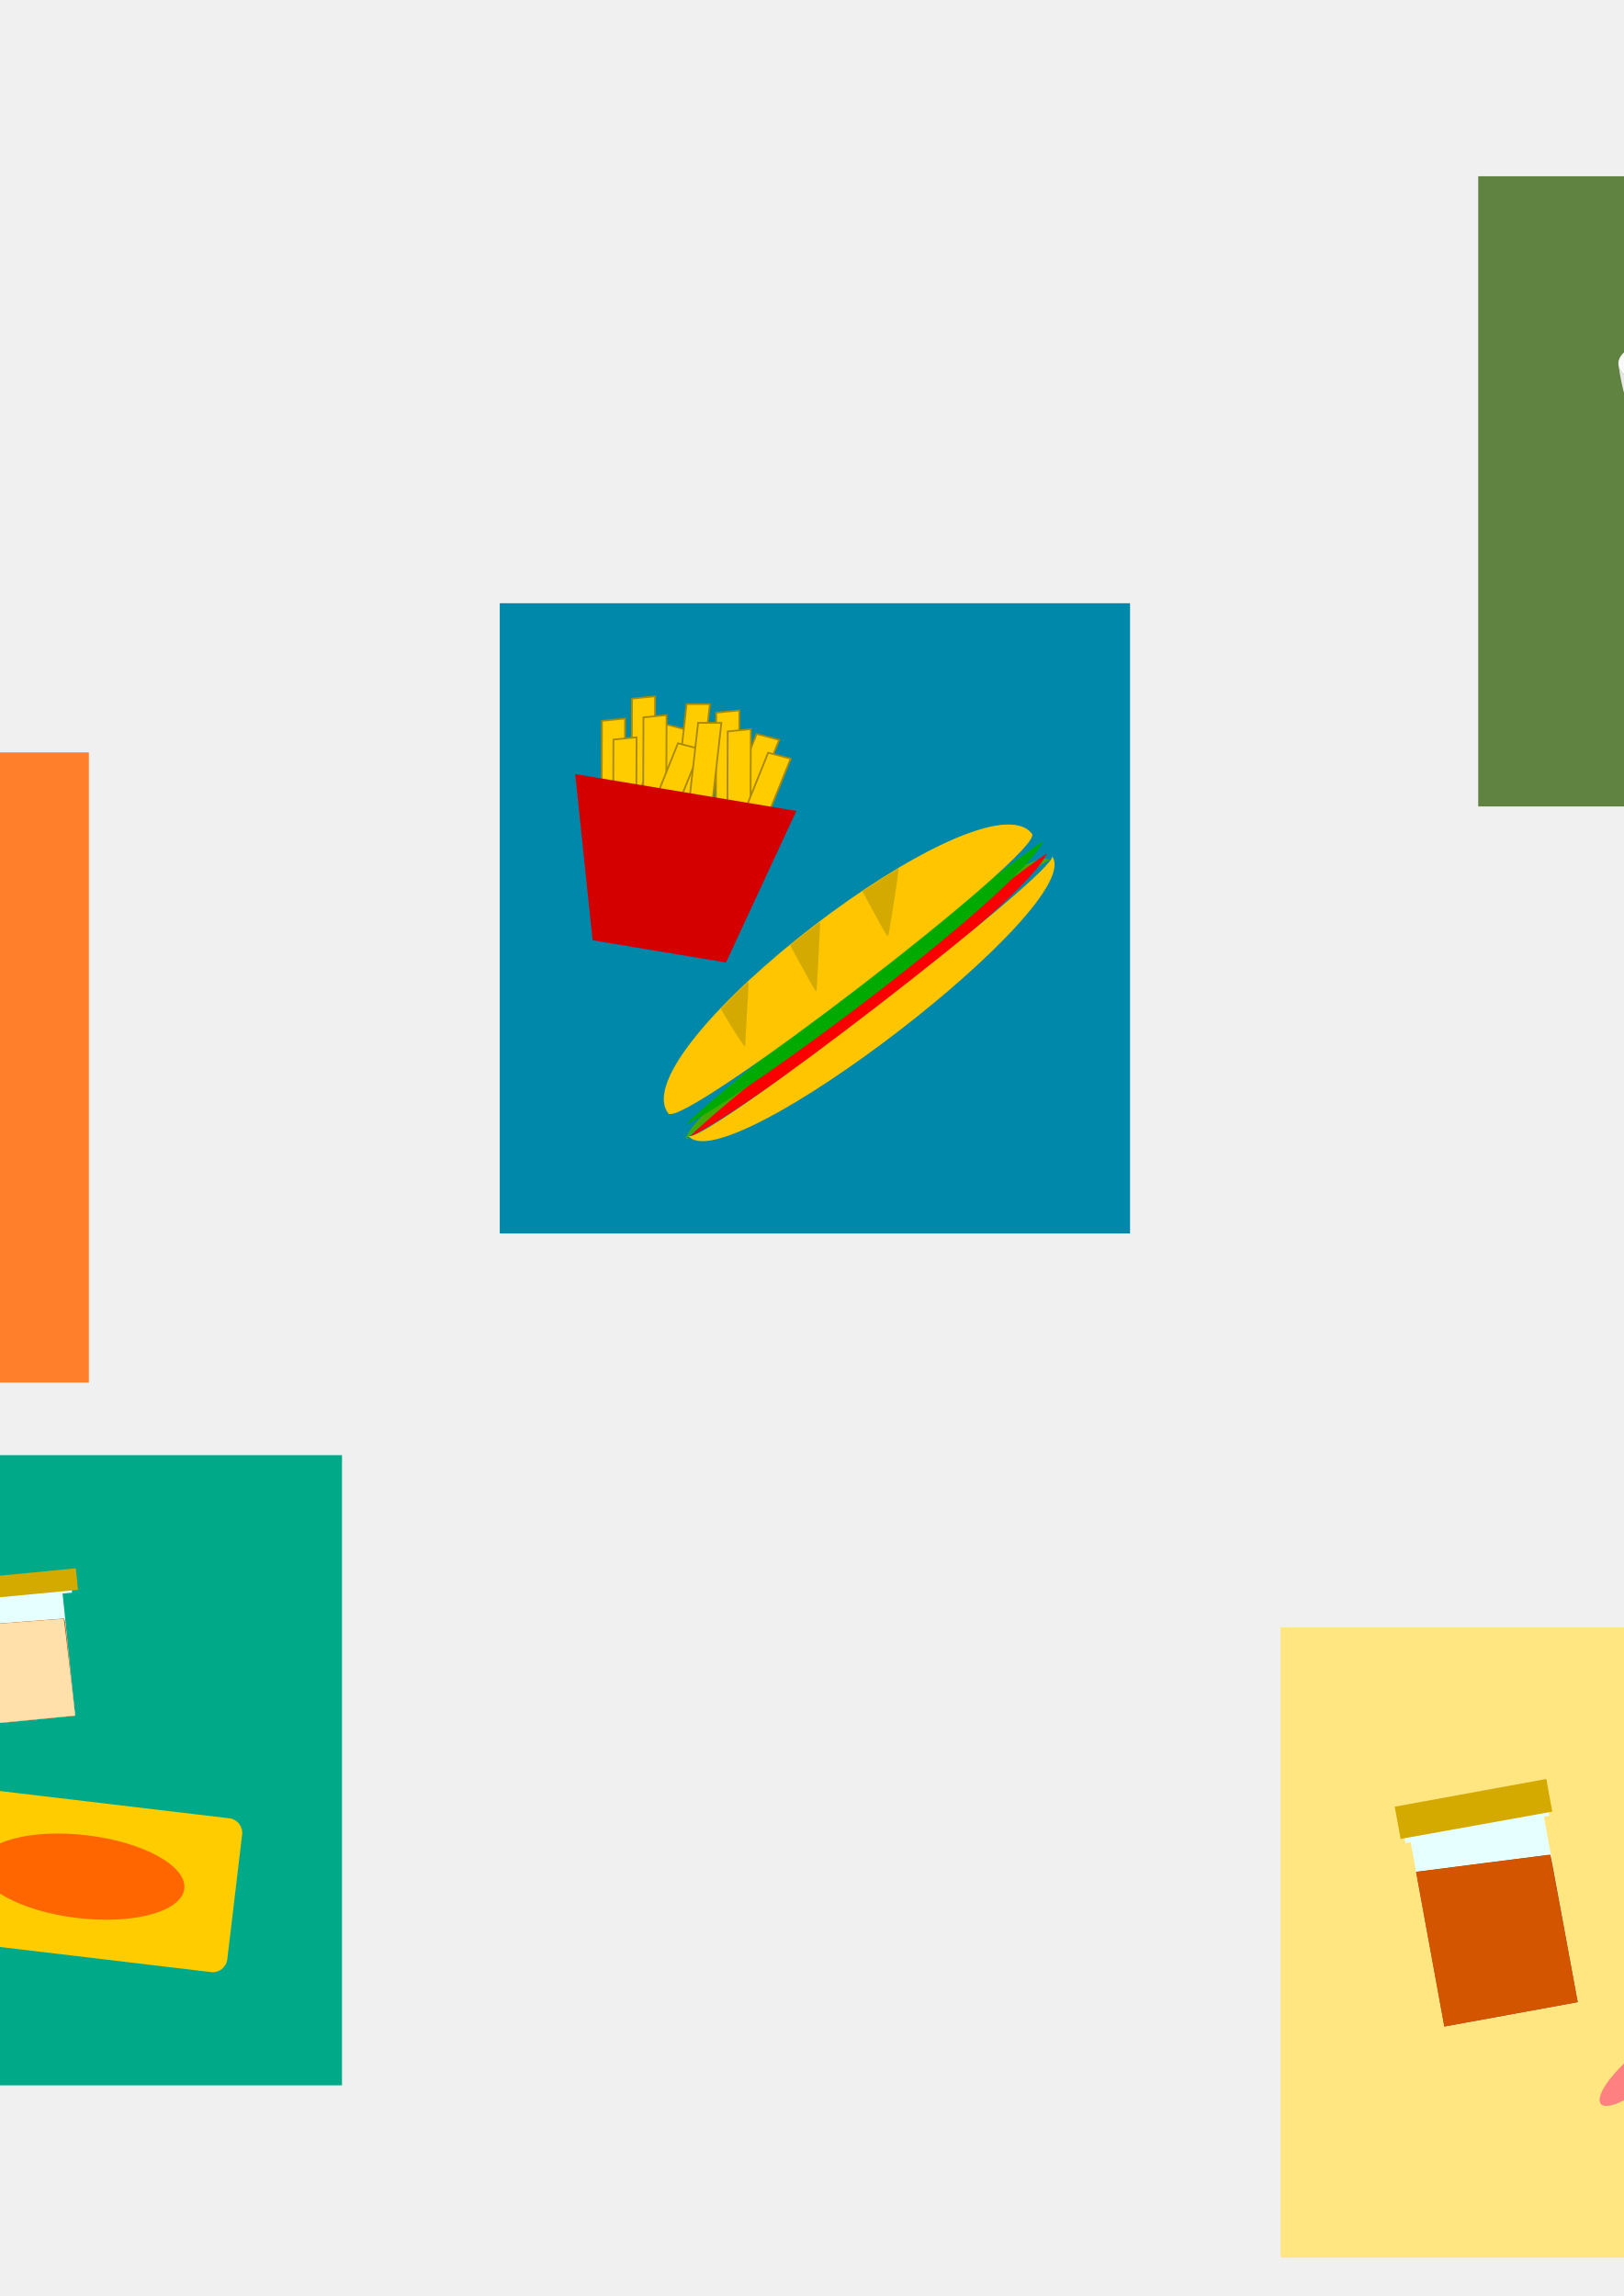
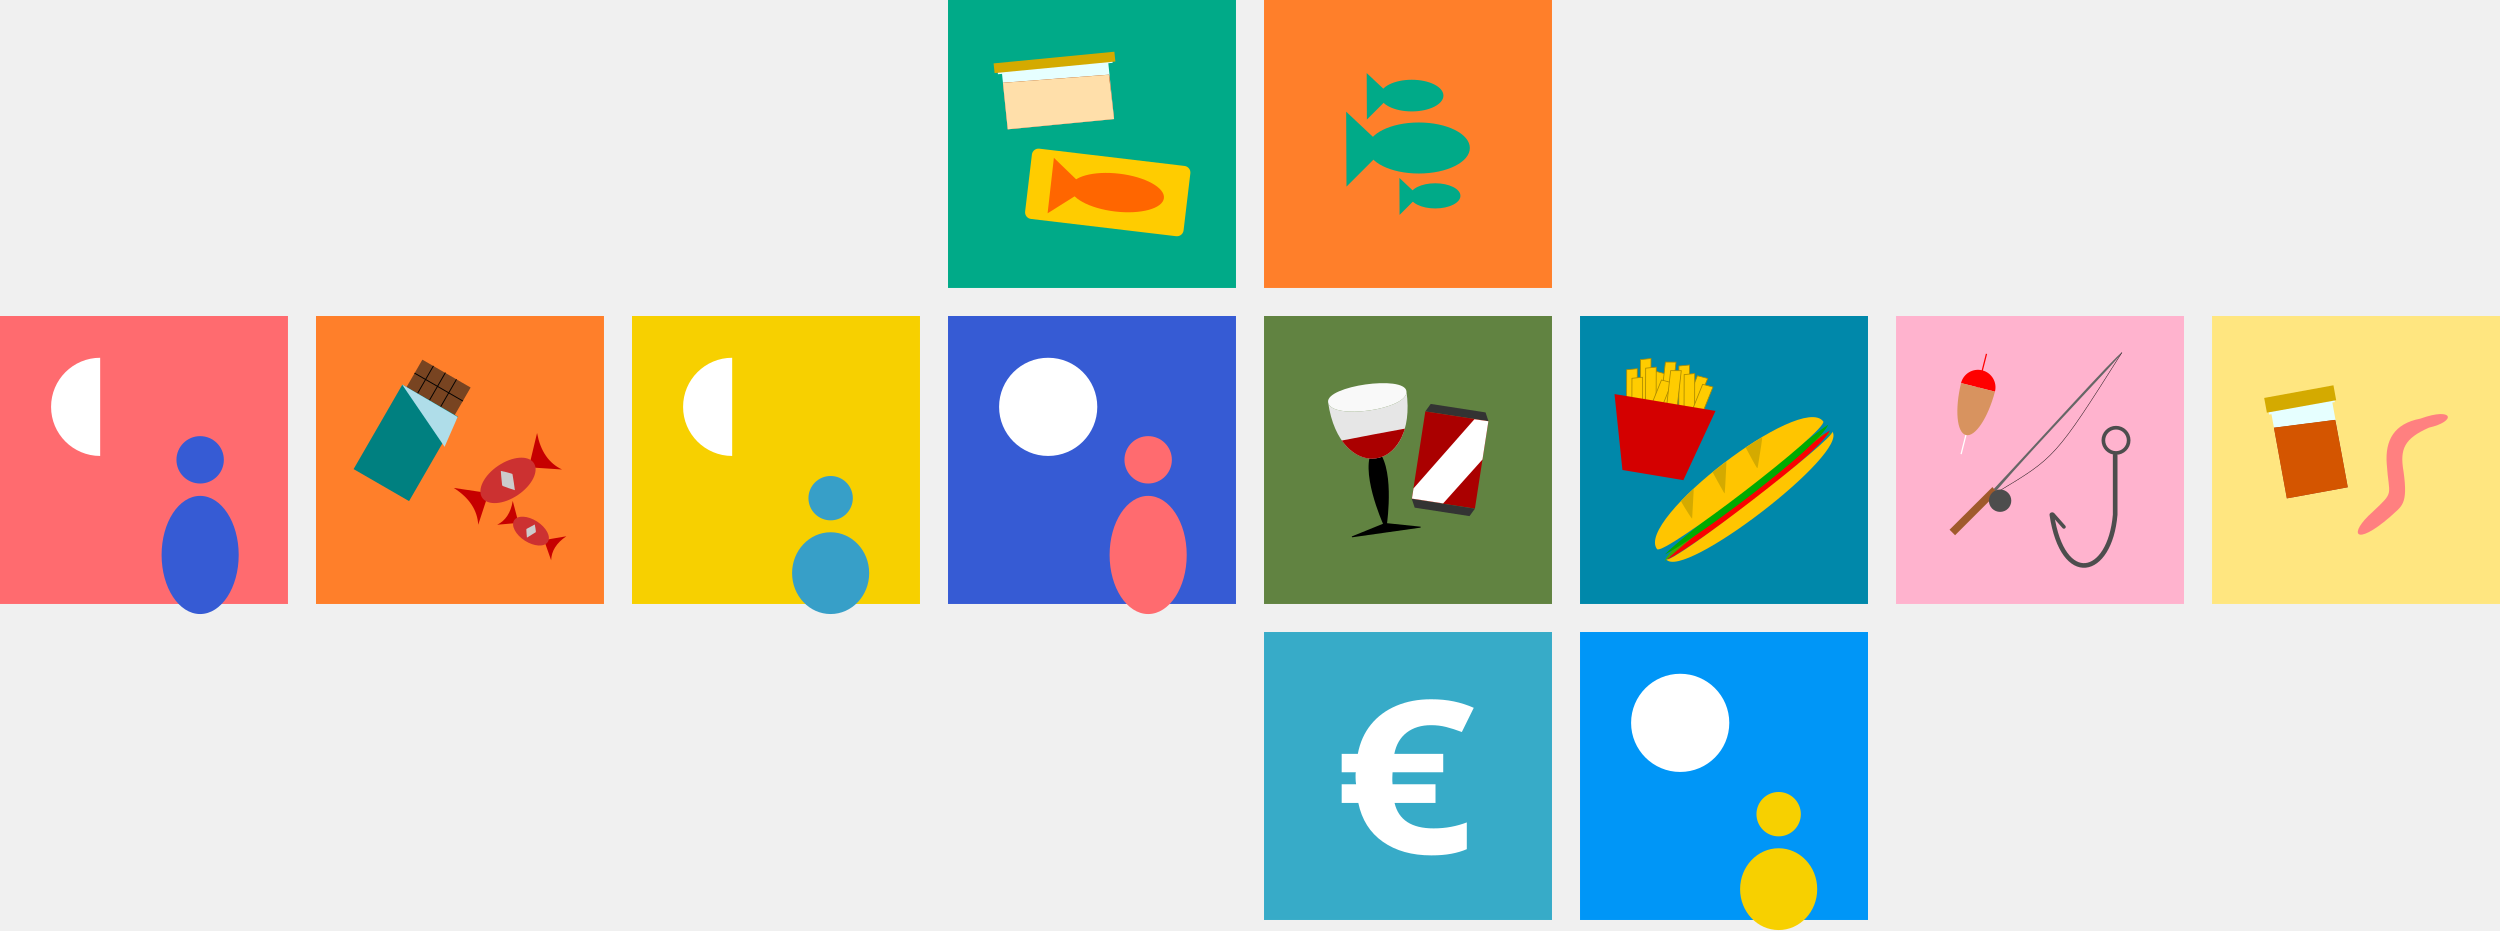
- <svg xmlns="http://www.w3.org/2000/svg" width="210mm" height="297mm" id="svg2" version="1.1">
+ <svg xmlns="http://www.w3.org/2000/svg" width="2674.772" height="995.069" id="svg2" version="1.1">
  <defs id="defs4" />
-   <g id="layer1">
-     <g id="g4698">
+   <g id="layer1" transform="translate(2070.567,-650.2362)">
+     <g id="g4698" transform="translate(-1440.767,902.1598)">
      <rect y="86.173" x="722.586" height="308.097" width="308.097" id="rect2985" style="fill:#618341;fill-opacity:1;fill-rule:evenodd;stroke:none" />
      <g transform="translate(374.6332,-131.7996)" id="g3895">
        <g id="g3043" transform="matrix(0.990128,-0.140166,0.140166,0.990128,224.0924,21.14691)">
          <path id="path3018" d="m 191.178,368.986 c -19.136,19.136 -1.25,81.188 -1.25,81.188 l -35,8.75 0.25,0.969 36.625,-0.004 0.375,-0.094 0.375,0.094 36.625,0.004 0.219,-0.969 -35.103,-8.75 c 0,0 18.02,-62.051 -1.116,-81.188 -0.236,-0.236 -1,0 -1,0 0,0 -0.764,-0.236 -1,0 z" style="font-size:medium;font-style:normal;font-variant:normal;font-weight:normal;font-stretch:normal;text-indent:0;text-align:start;text-decoration:none;line-height:normal;letter-spacing:normal;word-spacing:normal;text-transform:none;direction:ltr;block-progression:tb;writing-mode:lr-tb;text-anchor:start;baseline-shift:baseline;color:#000000;fill:#000000;fill-opacity:1;stroke:none;stroke-width:1px;marker:none;visibility:visible;display:inline;overflow:visible;enable-background:accumulate;font-family:Sans;-inkscape-font-specification:Sans" />
          <g style="fill:#f2f2f2;stroke:none" id="g3007">
            <g style="fill:#f2f2f2;stroke:none" id="g3003">
              <path id="path2993" d="m 150,313.183 c 0,88.822 84.643,88.822 84.643,0 0,19.893 -84.643,19.893 -84.643,0 z" style="fill:#e6e6e6;stroke:none" />
              <path id="path2999" d="m 150,313.183 c 0,-17.607 84.643,-17.607 84.643,0 0,19.893 -84.643,19.893 -84.643,0 z" style="fill:#f9f9f9;stroke:none" />
            </g>
          </g>
          <path id="path3016" d="m 187.055,379.469 c -10.523,-1.883 -19.879,-9.14 -26.662,-20.679 l -1.659,-2.823 1.236,-0.192 c 1.551,-0.241 67.169,-3.249 67.331,-3.086 0.191,0.194 -2.713,5.577 -4.466,8.277 -6.667,10.268 -15.809,16.886 -25.56,18.503 -3.001,0.497 -7.443,0.498 -10.219,5.7e-4 l 0,-1e-5 z" style="fill:#aa0000;stroke:none" />
        </g>
        <g id="g3887" transform="matrix(0.988278,0.1526652,-0.1526652,0.988278,353.8551,-85.00787)">
          <g transform="translate(138.9286,-40.35714)" id="g3875">
            <path style="font-size:medium;font-style:normal;font-variant:normal;font-weight:normal;font-stretch:normal;text-indent:0;text-align:start;text-decoration:none;line-height:normal;letter-spacing:normal;word-spacing:normal;text-transform:none;direction:ltr;block-progression:tb;writing-mode:lr-tb;text-anchor:start;baseline-shift:baseline;color:#000000;fill:#333333;fill-opacity:1;fill-rule:nonzero;stroke:none;stroke-width:8.947;marker:none;visibility:visible;display:inline;overflow:visible;enable-background:accumulate;font-family:Sans;-inkscape-font-specification:Sans" d="m 92.094,406.433 -4.469,8.725 0,0.061 68.312,0 0,-0.061 -4.469,-8.725 -59.375,0 z" id="path3869" />
            <g id="g3871">
              <path id="path3867" d="m 87.625,415.219 0,94.719 68.312,0 0,-94.719 -68.312,0 z" style="font-size:medium;font-style:normal;font-variant:normal;font-weight:normal;font-stretch:normal;text-indent:0;text-align:start;text-decoration:none;line-height:normal;letter-spacing:normal;word-spacing:normal;text-transform:none;direction:ltr;block-progression:tb;writing-mode:lr-tb;text-anchor:start;baseline-shift:baseline;color:#000000;fill:#aa0000;fill-opacity:1;fill-rule:nonzero;stroke:none;stroke-width:8.947;marker:none;visibility:visible;display:inline;overflow:visible;enable-background:accumulate;font-family:Sans;-inkscape-font-specification:Sans" />
              <path id="rect3061" d="m 87.625,509.937 0,0.061 4.469,8.725 59.375,0 4.469,-8.725 0,-0.061 -68.312,0 z" style="font-size:medium;font-style:normal;font-variant:normal;font-weight:normal;font-stretch:normal;text-indent:0;text-align:start;text-decoration:none;line-height:normal;letter-spacing:normal;word-spacing:normal;text-transform:none;direction:ltr;block-progression:tb;writing-mode:lr-tb;text-anchor:start;baseline-shift:baseline;color:#000000;fill:#333333;fill-opacity:1;fill-rule:nonzero;stroke:none;stroke-width:8.947;marker:none;visibility:visible;display:inline;overflow:visible;enable-background:accumulate;font-family:Sans;-inkscape-font-specification:Sans" />
            </g>
          </g>
          <path id="path3885" d="m 226.642,463.711 0,-5.523 26.547,-41.531 26.547,-41.531 7.56,-0.096 7.56,-0.096 0,20.701 0,20.701 -17.214,26.449 -17.214,26.449 -16.893,0 -16.893,0 0,-5.523 z" style="fill:#ffffff;stroke:none" />
        </g>
      </g>
    </g>
    <path id="path3985" d="" style="fill:#ffeeaa;fill-opacity:1;stroke:none" />
-     <g transform="translate(440.2901,-32.4246)" id="g4232">
+     <g transform="translate(-184.0868,660.9846)" id="g4232">
      <rect y="327.348" x="-195.998" height="308.097" width="308.097" id="rect2985-1" style="fill:#0088aa;fill-rule:evenodd;stroke:none" />
      <g id="g4203">
        <g transform="matrix(0.9995776,0.02906053,-0.02906053,0.9995776,13.56589,8.106573)" id="g4039">
          <path id="path4027" d="M -101.425,584.891 C -103.231,582.678 69.526,439.683 72.333,443.124 61.589,429.956 -106.624,573.329 -101.425,584.891 z" style="fill:#44aa00;fill-opacity:1;stroke:none" />
          <path style="fill:#fb0000;fill-opacity:1;stroke:none" d="M -99.991,583.518 C -83.607,564.619 52.491,452.396 70.679,439.661 60.398,464.912 -69.019,567.139 -99.991,583.518 z" id="path4029" />
          <path id="path4037" d="M -101.991,577.518 C -85.607,558.619 50.491,446.396 68.679,433.661 58.398,458.912 -71.019,561.139 -101.991,577.518 z" style="fill:#00aa00;fill-opacity:1;stroke:none" />
          <g id="g4031" transform="matrix(0.7748265,-0.632174,0.632174,0.7748265,-224.3925,127.4273)">
            <path transform="translate(-313.1473,77.78175)" id="path3955" d="m 120.208,338.689 c 0,-39.184 224.254,-39.184 224.254,0 0,10.607 -224.254,10.607 -224.254,0 z" style="fill:#ffc500;fill-opacity:1;stroke:none" />
            <path transform="translate(-313.1473,77.78175)" id="path3997" d="m 169.752,333.646 c -0.019,-2.853 1.691,-19.534 2.036,-19.849 0.149,-0.136 3.806,-0.672 8.128,-1.19 4.321,-0.518 8.46,-1.021 9.196,-1.116 0.737,-0.096 1.339,-0.073 1.339,0.05 0,0.123 -0.775,1.129 -1.722,2.236 -9.477,11.079 -16.633,19.409 -17.685,20.584 l -1.278,1.429 -0.015,-2.143 0,0 z" style="fill:#d4aa00;fill-opacity:1;stroke:none" />
            <path transform="translate(-313.1473,77.78175)" id="path4001" d="m 213.891,333.769 c 0.272,-2.592 3.324,-22.823 3.561,-23.604 0.174,-0.574 0.943,-0.625 9.506,-0.625 8.835,0 9.29,0.032 8.791,0.625 -0.289,0.344 -2.278,2.714 -4.419,5.268 -6.033,7.194 -16.446,19.254 -17.075,19.776 -0.507,0.421 -0.545,0.273 -0.365,-1.439 z" style="fill:#d4aa00;fill-opacity:1;stroke:none" />
            <path transform="translate(-313.1473,77.78175)" id="path4003" d="m 257.952,334.494 c 9.1e-4,-1.195 0.909,-7.297 2.739,-18.416 l 0.952,-5.783 0.922,0.141 c 0.507,0.077 2.288,0.229 3.957,0.337 5.769,0.372 15.537,1.368 15.813,1.612 0.228,0.201 -10.212,10.333 -20.813,20.199 -3.592,3.343 -3.572,3.332 -3.571,1.909 z" style="fill:#d4aa00;fill-opacity:1;stroke:none" />
          </g>
          <path style="fill:#ffc500;fill-opacity:1;stroke:none" d="M -100.541,582.732 C -95.122,589.373 78.057,446.895 73.217,440.964 91.863,463.817 -81.895,605.585 -100.541,582.732 z" id="path4005" />
        </g>
        <g transform="matrix(0.9863827,0.1644661,-0.1644661,0.9863827,-11.28498,-125.6198)" id="g4185">
          <g id="g4168">
            <g transform="matrix(0.861092,0,0,0.836113,7.223961,83.34625)" id="g4124">
              <path style="fill:#ffcc00;stroke:#aa8800" d="m -65.26,529.019 13.317,84.313 12.971,-2.049 -13.553,-85.809 z" id="path4054" />
              <path style="fill:#ffcc00;stroke:#aa8800" d="m -50.52,513.335 13.317,84.313 12.971,-2.049 -13.553,-85.809 z" id="path4054-0" />
              <path style="fill:#ffcc00;stroke:#aa8800" d="m -28.779,524.926 -17.954,83.448 12.838,2.762 18.272,-84.93 z" id="path4054-9" />
              <path style="fill:#ffcc00;stroke:#aa8800" d="m -2.032,513.335 13.317,84.313 12.971,-2.049 -13.553,-85.809 z" id="path4054-4" />
              <path style="fill:#ffcc00;stroke:#aa8800" d="m 22.601,521.725 -17.954,83.448 12.838,2.762 18.272,-84.93 z" id="path4054-9-8" />
              <path style="fill:#ffcc00;stroke:#aa8800" d="m -19.414,511.208 4.363,85.246 13.115,-0.671 -4.44,-86.76 z" id="path4054-8" />
            </g>
            <g id="g4124-2" transform="matrix(0.861092,0,0,0.836113,14.27167,91.46806)">
              <path style="fill:#ffcc00;stroke:#aa8800" d="m -65.26,529.019 13.317,84.313 12.971,-2.049 -13.553,-85.809 z" id="path4054-45" />
              <path style="fill:#ffcc00;stroke:#aa8800" d="m -50.52,513.335 13.317,84.313 12.971,-2.049 -13.553,-85.809 z" id="path4054-0-5" />
              <path style="fill:#ffcc00;stroke:#aa8800" d="m -28.779,524.926 -17.954,83.448 12.838,2.762 18.272,-84.93 z" id="path4054-9-1" />
              <path style="fill:#ffcc00;stroke:#aa8800" d="m -2.032,513.335 13.317,84.313 12.971,-2.049 -13.553,-85.809 z" id="path4054-4-7" />
              <path style="fill:#ffcc00;stroke:#aa8800" d="m 22.601,521.725 -17.954,83.448 12.838,2.762 18.272,-84.93 z" id="path4054-9-8-1" />
              <path style="fill:#ffcc00;stroke:#aa8800" d="m -19.414,511.208 4.363,85.246 13.115,-0.671 -4.44,-86.76 z" id="path4054-8-1" />
            </g>
            <path id="path4052" d="m -57.579,553.497 21.731,78.748 66.122,0 21.731,-78.748 z" style="fill:#d40000;stroke:none" />
          </g>
        </g>
      </g>
    </g>
-     <g id="g4564">
+     <g id="g4564" transform="translate(-329.8727,192.7018)">
      <g id="g4451" transform="translate(721.7187,203.2897)">
        <g style="fill:#ffe680" transform="translate(100.2602,264.9931)" id="g4232-1">
          <rect y="327.348" x="-195.998" height="308.097" width="308.097" id="rect2985-1-1" style="fill:#ffe680;fill-rule:evenodd;stroke:none" />
        </g>
        <g id="g4461">
          <path style="fill:#ff8080;stroke:none" d="m 127.171,702.134 c -28.221,5.358 -37.921,23.12 -35.977,48.68 2.33,35.048 8.808,28.464 -14.968,50.977 -26.959,23.713 -19.31,38.183 18.537,5.443 12.315,-11.703 19.561,-12.225 14.34,-48.838 -4.053,-23.759 0.789,-34.891 27.235,-46.601 29.923,-6.812 26.465,-22.492 -9.167,-9.661 z" id="path4433" />
          <g id="g4445" transform="matrix(0.5615522,-0.1026184,0.1026184,0.5615522,-62.38352,331.4606)">
            <path id="path4435" d="m -63.135,640.087 0,160.614 116.168,0 0,-161.624 4.724,0 0,-6.2 -4.821,0 -120.536,0 0,7.143 z" style="fill:#e6ffff;fill-opacity:1;stroke:none" />
            <path transform="translate(-313.1473,69.56746)" id="path4439" d="m 250,663.666 0,-67.321 1.696,7.8e-4 c 0.933,4.4e-4 26.757,1.367 57.387,3.036 30.63,1.669 55.982,3.035 56.339,3.035 0.624,0 0.649,2.404 0.649,64.286 l 0,64.286 -58.036,0 -58.036,0 0,-67.321 z" style="fill:#aa4400;fill-opacity:1;stroke:none" />
            <path transform="translate(-313.1473,69.56746)" id="path4441" d="m 250,663.671 0,-67.317 2.589,0.193 c 2.213,0.165 80.369,4.335 104.64,5.583 6.831,0.351 8.147,0.507 8.281,0.977 0.087,0.308 0.271,29.207 0.409,64.22 l 0.25,63.661 -58.084,0 -58.084,0 0,-67.317 z" style="fill:#d45500;fill-opacity:1;stroke:none" />
            <path id="path4443" d="m -71.089,635.749 0,-28.064 131.951,0 0,28.438 z" style="fill:#d4aa00;stroke:none" />
          </g>
        </g>
      </g>
    </g>
-     <g transform="translate(641.6894,694.5441)" id="g4451-3">
-       <g id="g4613">
-         <g id="g4649" transform="translate(24.28571,-25.71429)">
-           <g id="g4232-1-4" transform="translate(76.86987,249.8524)" style="fill:#e3dbde">
-             <rect style="fill:#e3dbde;fill-rule:evenodd;stroke:none" id="rect2985-1-1-4" width="308.097" height="308.097" x="-195.998" y="327.348" />
-           </g>
-           <g id="g4638">
-             <g id="g4621" transform="matrix(0.9193066,0,0,0.9193066,-0.8231152,35.1251)">
-               <path style="fill:#666666;stroke:none" d="m 1238.952,509.405 c -5.119,1.091 -99.668,106.066 -149.503,159.099 l 2.399,2.652 c 47.477,-55.39 147.521,-158.471 147.103,-161.751 z" id="path4603" transform="translate(-1104.546,122.5988)" />
-               <path style="fill:#a05a2c;stroke:none" d="m 1088.061,666.105 5.682,6.945 -49.182,49.182 -6.44,-6.44 z" id="path4605" transform="translate(-1104.546,122.5988)" />
-               <path style="fill:none;stroke:#000000;stroke-width:0.5;stroke-linecap:butt;stroke-linejoin:miter;stroke-miterlimit:4;stroke-opacity:1;stroke-dasharray:none" d="M 1238.839,509.416 C 1161.138,632.366 1160.415,631.916 1093.75,672.005" id="path4611" transform="translate(-1104.546,122.5988)" />
-               <path style="fill:#4d4d4d;fill-opacity:1;stroke:none" id="path4609" d="m 1106.607,687.362 c 0,7.199 -5.836,13.036 -13.036,13.036 -7.199,0 -13.036,-5.836 -13.036,-13.036 0,-7.199 5.836,-13.036 13.036,-13.036 7.199,0 13.036,5.836 13.036,13.036 z" transform="translate(-1101.154,117.2417)" />
-             </g>
-             <g id="g4633" transform="matrix(1.307474,0,0,1.307474,-67.09608,-171.5822)" style="stroke:#4d4d4d">
-               <path id="path4627" d="m 139.531,686.787 0,48.518 c -4.319,50.871 -42.885,59.692 -51.832,0" style="fill:none;stroke:#4d4d4d;stroke-width:3.795;stroke-linecap:round;stroke-linejoin:miter;stroke-miterlimit:4;stroke-opacity:1;stroke-dasharray:none" />
-               <path id="path4629" d="m 88.57,735.04 9.028,10.228" style="fill:none;stroke:#4d4d4d;stroke-width:3;stroke-linecap:round;stroke-linejoin:miter;stroke-miterlimit:4;stroke-opacity:1;stroke-dasharray:none" />
-               <path transform="translate(-1104.546,122.5988)" d="m 1255.115,551.832 c 0,5.718 -4.636,10.354 -10.354,10.354 -5.718,0 -10.354,-4.636 -10.354,-10.354 0,-5.718 4.636,-10.354 10.354,-10.354 5.718,0 10.354,4.636 10.354,10.354 z" id="path4631" style="fill:none;stroke:#4d4d4d;stroke-width:3;stroke-linecap:round;stroke-linejoin:bevel;stroke-miterlimit:4;stroke-opacity:1;stroke-dasharray:none" />
-             </g>
-           </g>
-         </g>
-       </g>
-     </g>
-     <g id="g4826" transform="translate(-414.2857,251.4286)">
-       <rect y="194.258" x="1222.375" height="308.097" width="308.097" id="rect2985-9" style="fill:#c385b2;fill-opacity:1;fill-rule:evenodd;stroke:none" />
+     <g id="g3330" transform="translate(220.2739,-827.1584)">
+       <rect y="1815.491" x="-262.262" height="308.097" width="308.097" id="rect2985-1-1-4" style="fill:#ffb3ce;fill-opacity:1;fill-rule:evenodd;stroke:none" />
+       <g transform="translate(1608,140)" id="g3314">
+         <g id="g4621" transform="matrix(0.9193066,0,0,0.9193066,-1751.957,1133.416)">
+           <path style="fill:#666666;stroke:none" d="m 1238.952,509.405 c -5.119,1.091 -99.668,106.066 -149.503,159.099 l 2.399,2.652 c 47.477,-55.39 147.521,-158.471 147.103,-161.751 z" id="path4603" transform="translate(-1104.546,122.5988)" />
+           <path style="fill:#a05a2c;stroke:none" d="m 1088.061,666.105 5.682,6.945 -49.182,49.182 -6.44,-6.44 z" id="path4605" transform="translate(-1104.546,122.5988)" />
+           <path style="fill:none;stroke:#000000;stroke-width:0.5;stroke-linecap:butt;stroke-linejoin:miter;stroke-miterlimit:4;stroke-opacity:1;stroke-dasharray:none" d="M 1238.839,509.416 C 1161.138,632.366 1160.415,631.916 1093.75,672.005" id="path4611" transform="translate(-1104.546,122.5988)" />
+           <path style="fill:#4d4d4d;fill-opacity:1;stroke:none" id="path4609" d="m 1106.607,687.362 c 0,7.199 -5.836,13.036 -13.036,13.036 -7.199,0 -13.036,-5.836 -13.036,-13.036 0,-7.199 5.836,-13.036 13.036,-13.036 7.199,0 13.036,5.836 13.036,13.036 z" transform="translate(-1101.154,117.2417)" />
+         </g>
+         <g id="g4633" transform="matrix(1.307474,0,0,1.307474,-1818.23,926.7084)" style="stroke:#4d4d4d">
+           <path id="path4627" d="m 139.531,686.787 0,48.518 c -4.319,50.871 -42.885,59.692 -51.832,0" style="fill:none;stroke:#4d4d4d;stroke-width:3.795;stroke-linecap:round;stroke-linejoin:miter;stroke-miterlimit:4;stroke-opacity:1;stroke-dasharray:none" />
+           <path id="path4629" d="m 88.57,735.04 9.028,10.228" style="fill:none;stroke:#4d4d4d;stroke-width:3;stroke-linecap:round;stroke-linejoin:miter;stroke-miterlimit:4;stroke-opacity:1;stroke-dasharray:none" />
+           <path transform="translate(-1104.546,122.5988)" d="m 1255.115,551.832 c 0,5.718 -4.636,10.354 -10.354,10.354 -5.718,0 -10.354,-4.636 -10.354,-10.354 0,-5.718 4.636,-10.354 10.354,-10.354 5.718,0 10.354,4.636 10.354,10.354 z" id="path4631" style="fill:none;stroke:#4d4d4d;stroke-width:3;stroke-linecap:round;stroke-linejoin:bevel;stroke-miterlimit:4;stroke-opacity:1;stroke-dasharray:none" />
+         </g>
+         <g transform="matrix(0.5059572,0.1281894,-0.1281894,0.5059572,-1830.994,1371.493)" id="g3939">
+           <path id="path3928" d="m 268.923,742.34 0,82.437" style="fill:#ffffff;fill-opacity:1;stroke:#ffffff;stroke-width:2.611;stroke-linecap:butt;stroke-linejoin:miter;stroke-miterlimit:4;stroke-opacity:1;stroke-dasharray:none" transform="translate(-4.3445948e-6,3.159793e-5)" />
+           <path style="fill:#ff0000;fill-opacity:1;stroke:#ff0000;stroke-width:2.611;stroke-linecap:butt;stroke-linejoin:miter;stroke-miterlimit:4;stroke-opacity:1;stroke-dasharray:none" d="m 268.923,612.697 0,82.437" id="path3922" transform="translate(-4.3445948e-6,3.159793e-5)" />
+           <path id="path3152" d="m 268.87,647.614 c -19.805,0 -35.844,16.039 -35.844,35.844 0,0.052 -2.2e-4,0.104 0,0.156 l 71.719,0 c 2e-4,-0.052 0,-0.104 0,-0.156 0,-19.805 -16.07,-35.844 -35.875,-35.844 z" style="fill:#ff0000;fill-opacity:1;stroke:none" />
+           <path id="path3148" d="m 304.751,683.584 -71.656,0 c 0.612,55.964 16.396,100.839 35.812,100.839 19.417,0 35.232,-44.874 35.844,-100.839 z" style="fill:#d8935f;fill-opacity:1;stroke:none" />
+         </g>
+       </g>
+     </g>
+     <g id="g3348" transform="translate(139.026,1024.721)">
+       <rect style="fill:#37abc8;fill-opacity:1;fill-rule:evenodd;stroke:none" id="rect2985-1-1-4-1" width="308.097" height="308.097" x="-857.207" y="301.709" />
+       <text xml:space="preserve" style="font-size:246.699px;font-style:normal;font-weight:normal;line-height:125%;letter-spacing:0px;word-spacing:0px;fill:#ffffff;fill-opacity:1;stroke:none;font-family:Sans" x="-726.906" y="579.666" id="text3157" transform="scale(1.076637,0.9288181)">
+         <tspan id="tspan3159" x="-726.906" y="579.666" style="font-style:normal;font-variant:normal;font-weight:bold;font-stretch:normal;font-family:DokChampa;-inkscape-font-specification:DokChampa Bold">€</tspan>
+       </text>
+     </g>
+     <g id="g4826" transform="translate(-2954.845,794.0753)">
+       <rect y="194.258" x="1222.375" height="308.097" width="308.097" id="rect2985-9" style="fill:#ff7f2a;fill-opacity:1;fill-rule:evenodd;stroke:none" />
      <g id="g4809">
        <g id="g4786" transform="matrix(0.6674913,0,0,0.6674913,486.9109,134.8176)">
          <g transform="matrix(0.5756805,-0.388286,0.388286,0.5756805,486.0992,697.0466)" id="g4750">
            <path style="fill:#c60000;fill-opacity:1;stroke:none" d="m 1266.429,276.648 c 17.314,39.898 16.253,73.672 -0.714,102.143 l 60.714,-47.143 z" id="path4716" />
            <path style="fill:#c60000;fill-opacity:1;stroke:none" d="m 1496.786,279.148 c -17.314,39.898 -16.253,73.672 0.714,102.143 l -60.714,-47.143 z" id="path4716-6" />
            <path style="fill:#cc3131;fill-opacity:1;stroke:none" id="path4718" d="m 1422.499,293.076 c 0,28.403 -37.256,51.429 -83.213,51.429 -45.957,0 -83.213,-23.025 -83.213,-51.429 0,-28.403 37.256,-51.429 83.213,-51.429 45.957,0 83.213,23.025 83.213,51.429 z" transform="matrix(0.8626591,0,0,0.7916667,224.653,100.3433)" />
            <path style="fill:#cccccc;fill-opacity:1;stroke:none" d="m 1370.969,347.717 c -8.941,-11.926 -9.155,-12.296 -8.207,-14.177 4.045,-8.022 15.35,-28.559 15.725,-28.568 0.256,-0.006 4.535,4.527 9.509,10.073 6.369,7.101 8.912,10.428 8.599,11.25 -1.191,3.13 -15.764,33.615 -16.081,33.639 -0.201,0.015 -4.496,-5.482 -9.545,-12.217 l 0,0 z" id="path4748" />
          </g>
          <g transform="matrix(0.3758879,0.2417836,-0.2417836,0.3758879,1008.039,-24.75173)" id="g4750-3">
            <path style="fill:#c60000;fill-opacity:1;stroke:none" d="m 1266.429,276.648 c 17.314,39.898 16.253,73.672 -0.714,102.143 l 60.714,-47.143 z" id="path4716-7" />
            <path style="fill:#c60000;fill-opacity:1;stroke:none" d="m 1496.786,279.148 c -17.314,39.898 -16.253,73.672 0.714,102.143 l -60.714,-47.143 z" id="path4716-6-8" />
            <path style="fill:#cc3131;fill-opacity:1;stroke:none" id="path4718-8" d="m 1422.499,293.076 c 0,28.403 -37.256,51.429 -83.213,51.429 -45.957,0 -83.213,-23.025 -83.213,-51.429 0,-28.403 37.256,-51.429 83.213,-51.429 45.957,0 83.213,23.025 83.213,51.429 z" transform="matrix(0.8626591,0,0,0.7916667,224.653,100.3433)" />
            <path style="fill:#cccccc;fill-opacity:1;stroke:none" d="m 1370.969,347.717 c -8.941,-11.926 -9.155,-12.296 -8.207,-14.177 4.045,-8.022 15.35,-28.559 15.725,-28.568 0.256,-0.006 4.535,4.527 9.509,10.073 6.369,7.101 8.912,10.428 8.599,11.25 -1.191,3.13 -15.764,33.615 -16.081,33.639 -0.201,0.015 -4.496,-5.482 -9.545,-12.217 l 0,0 z" id="path4748-2" />
          </g>
        </g>
        <g id="g4804" transform="matrix(0.466838,0.269529,-0.269529,0.466838,876.0563,-162.241)">
          <rect y="221.007" x="1113.188" height="156.069" width="110.612" id="rect4802" style="fill:#784421;fill-opacity:1;stroke:none" />
          <path style="fill:none;stroke:#000000;stroke-width:1.855px;stroke-linecap:butt;stroke-linejoin:miter;stroke-opacity:1" d="m 1138.382,220.656 0,121.043" id="path5162" />
          <path style="fill:none;stroke:#000000;stroke-width:1.855px;stroke-linecap:butt;stroke-linejoin:miter;stroke-opacity:1" d="m 1165.682,220.334 0,124.592" id="path5164" />
          <path style="fill:none;stroke:#000000;stroke-width:1.855px;stroke-linecap:butt;stroke-linejoin:miter;stroke-opacity:1" d="m 1191.407,220.922 0,120.866" id="path5166" />
          <rect y="283.791" x="1103.571" height="193.571" width="127.143" id="rect4798" style="fill:#008080;fill-opacity:1;stroke:none" />
          <path id="path4800" d="m 1102.857,283.791 135,65 -7.143,-64.286 z" style="fill:#afdde9;stroke:none" />
        </g>
      </g>
      <path style="fill:none;stroke:#000000;stroke-width:1px;stroke-linecap:butt;stroke-linejoin:miter;stroke-opacity:1" d="m 913.43,506.754 51.895,29.962" id="path5168" transform="translate(414.2857,-251.4286)" />
    </g>
-     <g transform="translate(-87.02793,44.42905)" id="g4232-4">
+     <g transform="translate(-540.5491,326.8177)" id="g4232-4">
      <rect y="323.418" x="-177.632" height="308.097" width="308.097" id="rect2985-1-8" style="fill:#ff7f2a;fill-rule:evenodd;stroke:none" />
      <g id="g5006">
        <g transform="matrix(0.6931217,0,0,0.6931217,8.51622,153.8759)" style="fill:#00aa88" id="g4954">
          <path style="fill:#00aa88;fill-opacity:1;stroke:none" d="m -188.393,742.245 0.505,115.662 59.346,-59.346 z" id="path4950" transform="translate(46.62182,-325.2515)" />
          <path style="fill:#00aa88;fill-opacity:1;stroke:none" id="path4952" d="m -8.586,775.075 c 0,21.758 -35.276,39.396 -78.792,39.396 -43.516,0 -78.792,-17.638 -78.792,-39.396 0,-21.758 35.276,-39.396 78.792,-39.396 43.516,0 78.792,17.638 78.792,39.396 z" transform="translate(57.7335,-302.0179)" />
        </g>
        <g transform="matrix(0.3420208,0,0,0.3420208,15.71127,371.1739)" style="fill:#00aa88" id="g4954-6">
          <path style="fill:#00aa88;fill-opacity:1;stroke:none" d="m -188.393,742.245 0.505,115.662 59.346,-59.346 z" id="path4950-7" transform="translate(46.62182,-325.2515)" />
          <path style="fill:#00aa88;fill-opacity:1;stroke:none" id="path4952-8" d="m -8.586,775.075 c 0,21.758 -35.276,39.396 -78.792,39.396 -43.516,0 -78.792,-17.638 -78.792,-39.396 0,-21.758 35.276,-39.396 78.792,-39.396 43.516,0 78.792,17.638 78.792,39.396 z" transform="translate(57.7335,-302.0179)" />
        </g>
        <g transform="matrix(0.4300362,0,0,0.4300362,-6.818565,222.2576)" style="fill:#00aa88" id="g4954-6-3">
          <path style="fill:#00aa88;fill-opacity:1;stroke:none" d="m -188.393,742.245 0.505,115.662 59.346,-59.346 z" id="path4950-7-6" transform="translate(46.62182,-325.2515)" />
          <path style="fill:#00aa88;fill-opacity:1;stroke:none" id="path4952-8-4" d="m -8.586,775.075 c 0,21.758 -35.276,39.396 -78.792,39.396 -43.516,0 -78.792,-17.638 -78.792,-39.396 0,-21.758 35.276,-39.396 78.792,-39.396 43.516,0 78.792,17.638 78.792,39.396 z" transform="translate(57.7335,-302.0179)" />
        </g>
      </g>
    </g>
-     <g id="g5146">
+     <g id="g5146" transform="translate(-915.3614,-61.19951)">
      <g id="g4232-4-1" transform="translate(36.71575,388.0172)">
        <g id="g5017">
          <rect y="323.418" x="-177.632" height="308.097" width="308.097" id="rect2985-1-8-4" style="fill:#00aa88;fill-opacity:1;fill-rule:evenodd;stroke:none" />
        </g>
      </g>
      <g transform="translate(4.135291,-14.94092)" id="g5134">
        <g id="g4445-0" transform="matrix(0.9791877,-0.09477365,0.03809243,0.3694185,-49.82096,562.9757)">
          <path id="path4435-7" d="m -63.135,640.087 0,160.614 116.168,0 0,-161.624 4.724,0 0,-6.2 -4.821,0 -120.536,0 0,7.143 z" style="fill:#e6ffff;fill-opacity:1;stroke:none" />
          <path transform="translate(-313.1473,69.56746)" id="path4439-9" d="m 250,663.666 0,-67.321 1.696,7.8e-4 c 0.933,4.4e-4 26.757,1.367 57.387,3.036 30.63,1.669 55.982,3.035 56.339,3.035 0.624,0 0.649,2.404 0.649,64.286 l 0,64.286 -58.036,0 -58.036,0 0,-67.321 z" style="fill:#aa4400;fill-opacity:1;stroke:none" />
          <path transform="translate(-313.1473,69.56746)" id="path4441-0" d="m 250,663.671 0,-67.317 2.589,0.193 c 2.213,0.165 80.369,4.335 104.64,5.583 6.831,0.351 8.147,0.507 8.281,0.977 0.087,0.308 0.271,29.207 0.409,64.22 l 0.25,63.661 -58.084,0 -58.084,0 0,-67.317 z" style="fill:#ffdfaa;fill-opacity:1;stroke:none" />
          <path id="path4443-8" d="m -71.089,635.749 0,-28.064 131.951,0 0,28.438 z" style="fill:#d4aa00;stroke:none" />
        </g>
        <g id="g5128" transform="matrix(0.9930004,0.1181107,-0.1181107,0.9930004,110.292,3.473793)">
          <rect ry="7.143" y="894.414" x="-59.52" height="75.714" width="170.714" id="rect5060" style="fill:#ffcc00;fill-opacity:1;stroke:none" />
          <g id="g4954-6-0" style="fill:#ff6600" transform="matrix(0.638964,0,0,0.5166932,54.84565,686.8151)">
            <path transform="translate(46.62182,-325.2515)" id="path4950-7-7" d="m -188.393,742.245 0.505,115.662 59.346,-59.346 z" style="fill:#ff6600;fill-opacity:1;stroke:none" />
            <path transform="translate(57.7335,-302.0179)" d="m -8.586,775.075 c 0,21.758 -35.276,39.396 -78.792,39.396 -43.516,0 -78.792,-17.638 -78.792,-39.396 0,-21.758 35.276,-39.396 78.792,-39.396 43.516,0 78.792,17.638 78.792,39.396 z" id="path4952-8-9" style="fill:#ff6600;fill-opacity:1;stroke:none" />
          </g>
        </g>
      </g>
    </g>
+     <g id="g3212" transform="translate(-974.0901,421.8942)">
+       <g id="g4232-4-1-7" transform="translate(95.44446,243.0201)" style="fill:#365bd4;fill-opacity:1">
+         <g id="g5017-4" style="fill:#365bd4;fill-opacity:1">
+           <rect y="323.418" x="-177.632" height="308.097" width="308.097" id="rect2985-1-8-4-0" style="fill:#365bd4;fill-opacity:1;fill-rule:evenodd;stroke:none" />
+         </g>
+       </g>
+       <path style="fill:#ffffff;fill-opacity:1;stroke:none" id="path3165" d="m 13.132,1831.19 c 0,29.01 -23.518,52.528 -52.528,52.528 -29.01,0 -52.528,-23.518 -52.528,-52.528 0,-29.01 23.518,-52.528 52.528,-52.528 29.01,0 52.528,23.517 52.528,52.528 z" transform="translate(64.37682,-1167.544)" />
+       <g transform="translate(58.7287,-144.9971)" id="g3941" style="fill:#ff6b6f;fill-opacity:1">
+         <path transform="translate(-9.096624,-1014.193)" d="m 123.571,1981.291 c 0,34.912 -18.468,63.214 -41.25,63.214 -22.782,0 -41.25,-28.302 -41.25,-63.214 0,-34.912 18.468,-63.214 41.25,-63.214 22.782,0 41.25,28.302 41.25,63.214 z" id="path3937" style="fill:#ff6b6f;fill-opacity:1;stroke:none" />
+         <path transform="translate(-6.060911,-1014.193)" d="m 104.643,1879.505 c 0,14.004 -11.353,25.357 -25.357,25.357 -14.004,0 -25.357,-11.353 -25.357,-25.357 0,-14.004 11.353,-25.357 25.357,-25.357 14.004,0 25.357,11.353 25.357,25.357 z" id="path3939" style="fill:#ff6b6f;fill-opacity:1;stroke:none" />
+       </g>
+     </g>
+     <g id="g3221" transform="translate(-2361.126,425.2638)">
+       <g id="g4232-4-1-7-1" transform="translate(468.1907,239.6505)">
+         <g id="g5017-4-5">
+           <rect y="323.418" x="-177.632" height="308.097" width="308.097" id="rect2985-1-8-4-0-2" style="fill:#ff6b6f;fill-opacity:1;fill-rule:evenodd;stroke:none" />
+         </g>
+       </g>
+       <path style="fill:#ffffff;fill-opacity:1;stroke:none" id="path3165-7" d="m -39.396,1883.718 c -29.01,0 -52.528,-23.518 -52.528,-52.528 0,-29.01 23.518,-52.528 52.528,-52.528 1e-6,0 2e-6,0 3e-6,0 l -10e-7,52.528 z" transform="translate(437.1231,-1170.914)" />
+       <g transform="translate(431.475,-148.3667)" id="g3941-6" style="fill:#365bd4;fill-opacity:1">
+         <path transform="translate(-9.096624,-1014.193)" d="m 123.571,1981.291 c 0,34.912 -18.468,63.214 -41.25,63.214 -22.782,0 -41.25,-28.302 -41.25,-63.214 0,-34.912 18.468,-63.214 41.25,-63.214 22.782,0 41.25,28.302 41.25,63.214 z" id="path3937-1" style="fill:#365bd4;fill-opacity:1;stroke:none" />
+         <path transform="translate(-6.060911,-1014.193)" d="m 104.643,1879.505 c 0,14.004 -11.353,25.357 -25.357,25.357 -14.004,0 -25.357,-11.353 -25.357,-25.357 0,-14.004 11.353,-25.357 25.357,-25.357 14.004,0 25.357,11.353 25.357,25.357 z" id="path3939-4" style="fill:#365bd4;fill-opacity:1;stroke:none" />
+       </g>
+     </g>
+     <g id="g3194" transform="translate(-301.5613,416.9814)">
+       <g id="g4232-4-1-7-2" transform="translate(99.10871,586.0296)">
+         <g id="g5017-4-3">
+           <rect y="323.418" x="-177.632" height="308.097" width="308.097" id="rect2985-1-8-4-0-22" style="fill:#0096f7;fill-opacity:1;fill-rule:evenodd;stroke:none" />
+         </g>
+       </g>
+       <path style="fill:#ffffff;fill-opacity:1;stroke:none" id="path3165-1" d="m 13.132,1831.19 c 0,29.01 -23.518,52.528 -52.528,52.528 -29.01,0 -52.528,-23.518 -52.528,-52.528 0,-29.01 23.518,-52.528 52.528,-52.528 29.01,0 52.528,23.517 52.528,52.528 z" transform="translate(68.04108,-824.5345)" />
+       <g transform="matrix(1,0,0,0.6922163,62.39296,515.1256)" id="g3941-68" style="fill:#f7d000;fill-opacity:1">
+         <path transform="translate(-10.72931,-1014.193)" d="m 123.571,1981.291 c 0,34.912 -18.468,63.214 -41.25,63.214 -22.782,0 -41.25,-28.302 -41.25,-63.214 0,-34.912 18.468,-63.214 41.25,-63.214 22.782,0 41.25,28.302 41.25,63.214 z" id="path3937-5" style="fill:#f7d000;fill-opacity:1;stroke:none" />
+         <path style="fill:#f7d000;fill-opacity:1;stroke:none" id="path4000" d="m 105.056,2263.535 c 0,13.11 -10.628,23.738 -23.739,23.738 -13.11,0 -23.739,-10.628 -23.739,-23.738 0,-13.111 10.628,-23.739 23.739,-23.739 13.11,0 23.739,10.628 23.739,23.739 z" transform="matrix(1,0,0,1.444635,-9.725167,-2418.776)" />
+       </g>
+     </g>
+     <g id="g3203" transform="translate(-1679.882,80.80175)">
+       <g id="g4232-4-1-7-2-5" transform="translate(463.14,584.1126)">
+         <g id="g5017-4-3-4">
+           <rect y="323.418" x="-177.632" height="308.097" width="308.097" id="rect2985-1-8-4-0-22-3" style="fill:#f7d000;fill-opacity:1;fill-rule:evenodd;stroke:none" />
+         </g>
+       </g>
+       <path style="fill:#ffffff;fill-opacity:1;stroke:none" id="path3165-1-1" d="m -39.396,1883.718 c -29.01,0 -52.528,-23.518 -52.528,-52.528 0,-29.01 23.518,-52.528 52.528,-52.528 1e-6,0 2e-6,0 3e-6,0 l -10e-7,52.528 z" transform="translate(432.0723,-826.4515)" />
+       <g transform="matrix(1,0,0,0.6922163,426.4242,513.2086)" id="g3941-68-2" style="fill:#379fc8;fill-opacity:1">
+         <path transform="translate(-10.72931,-1014.193)" d="m 123.571,1981.291 c 0,34.912 -18.468,63.214 -41.25,63.214 -22.782,0 -41.25,-28.302 -41.25,-63.214 0,-34.912 18.468,-63.214 41.25,-63.214 22.782,0 41.25,28.302 41.25,63.214 z" id="path3937-5-3" style="fill:#379fc8;fill-opacity:1;stroke:none" />
+         <path style="fill:#379fc8;fill-opacity:1;stroke:none" id="path4000-3" d="m 105.056,2263.535 c 0,13.11 -10.628,23.738 -23.739,23.738 -13.11,0 -23.739,-10.628 -23.739,-23.738 0,-13.111 10.628,-23.739 23.739,-23.739 13.11,0 23.739,10.628 23.739,23.739 z" transform="matrix(1,0,0,1.444635,-9.725167,-2418.776)" />
+       </g>
+     </g>
  </g>
</svg>
